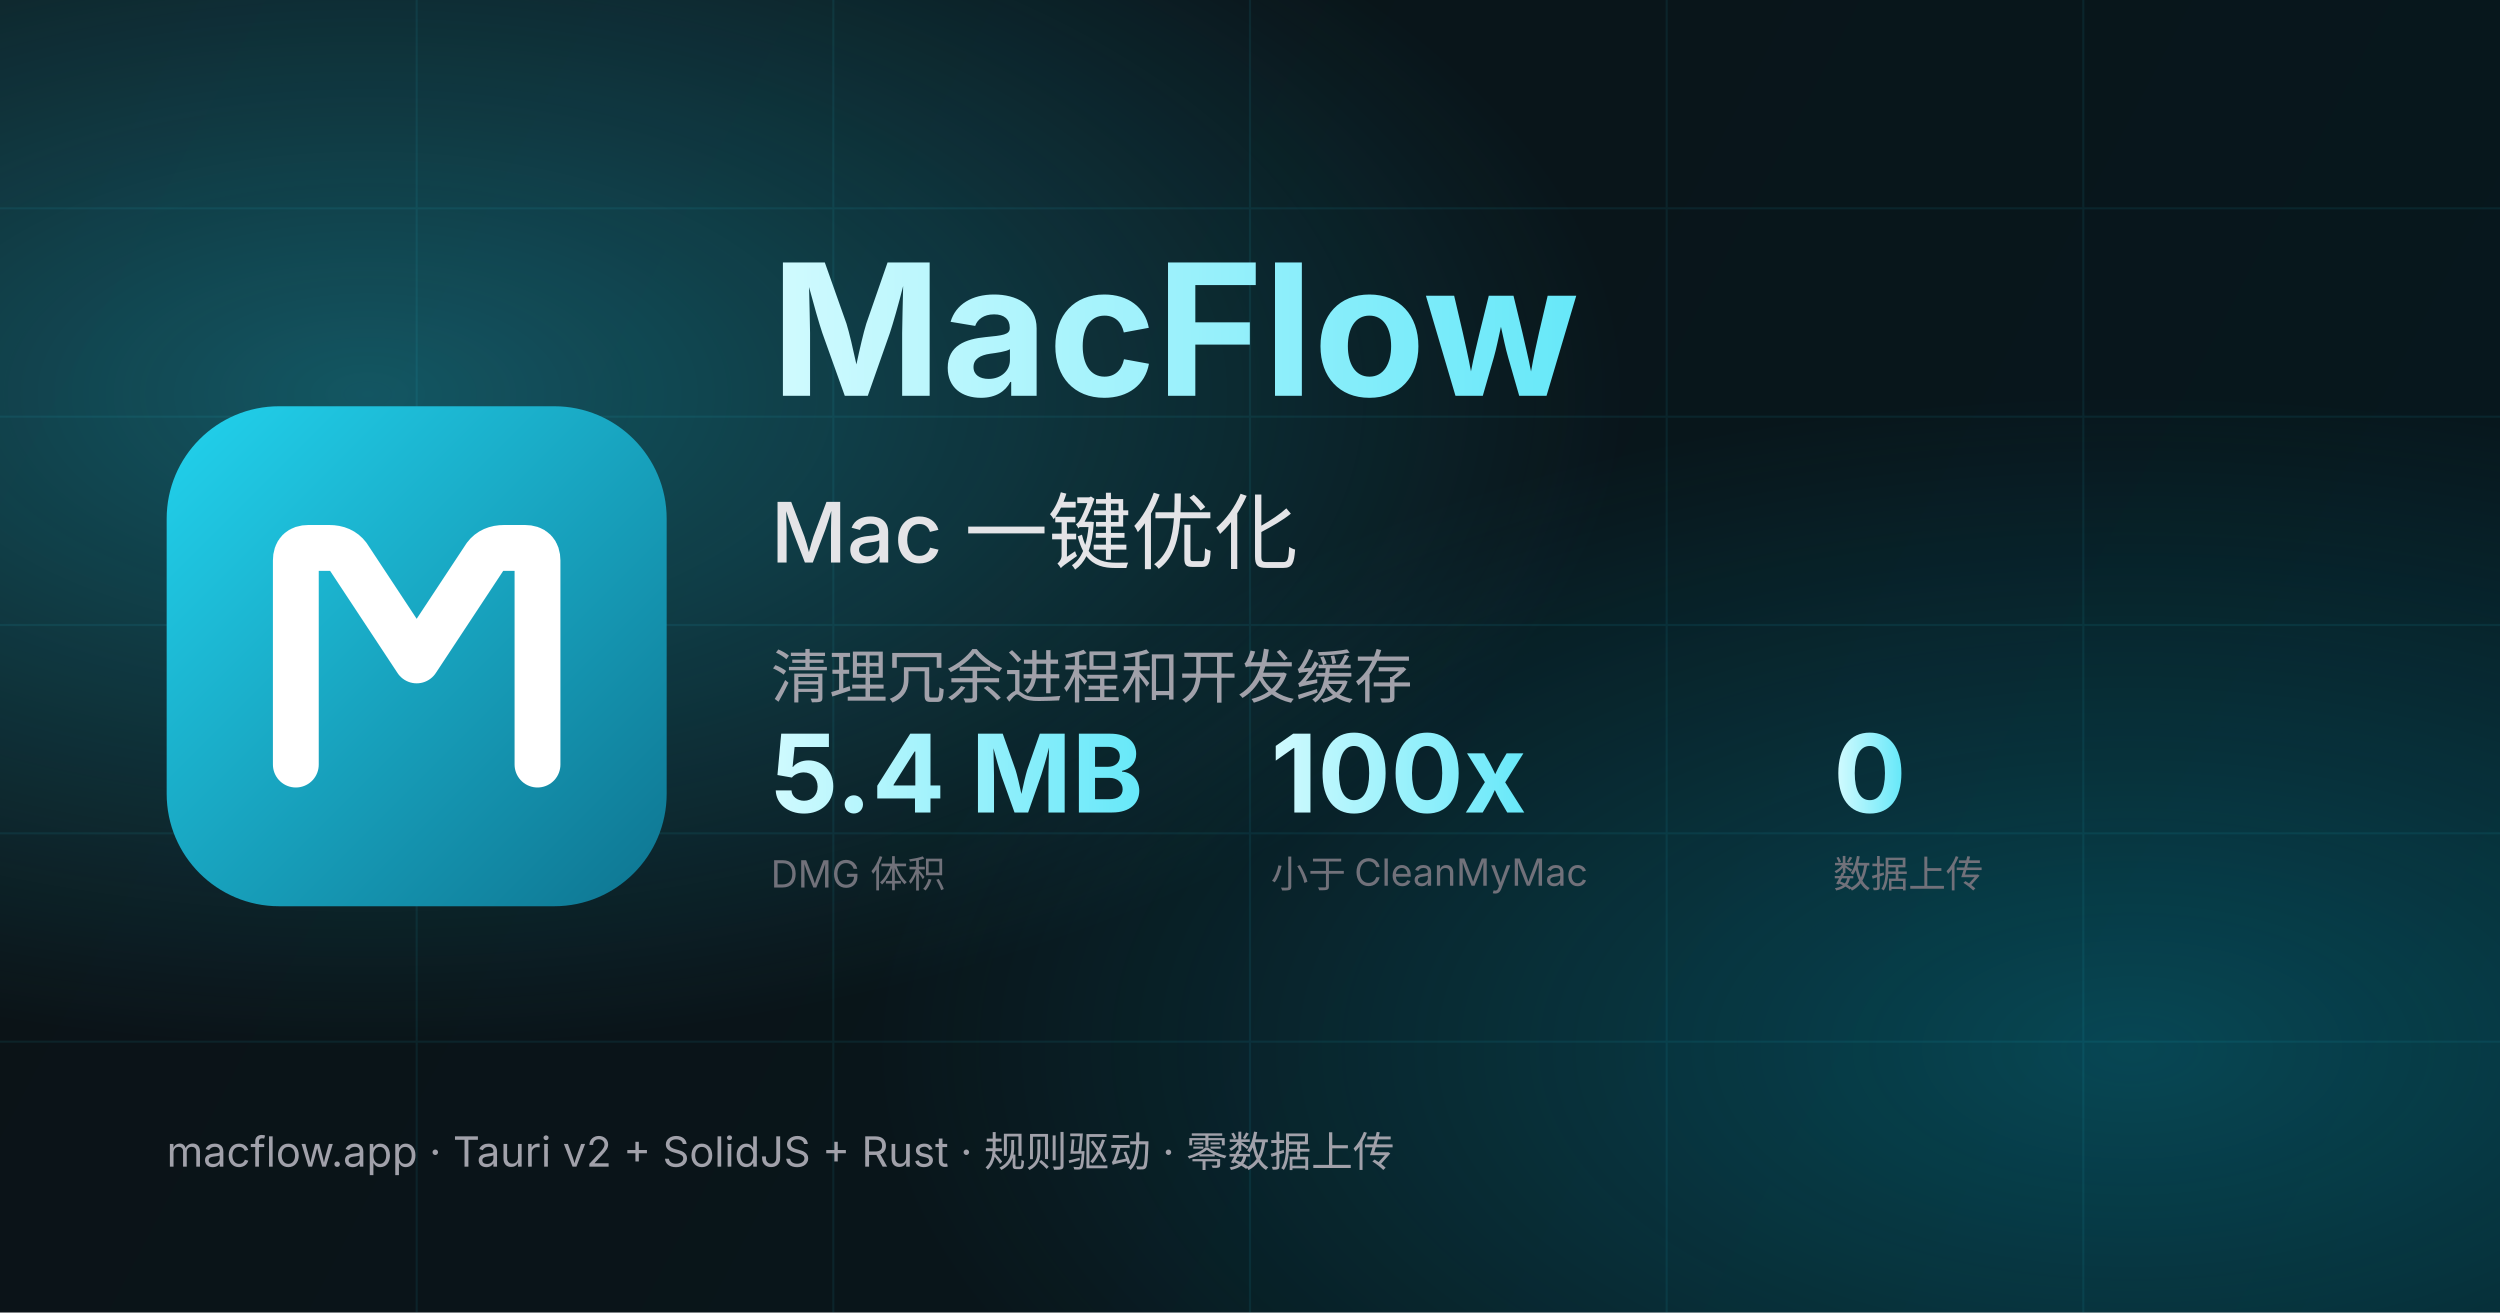
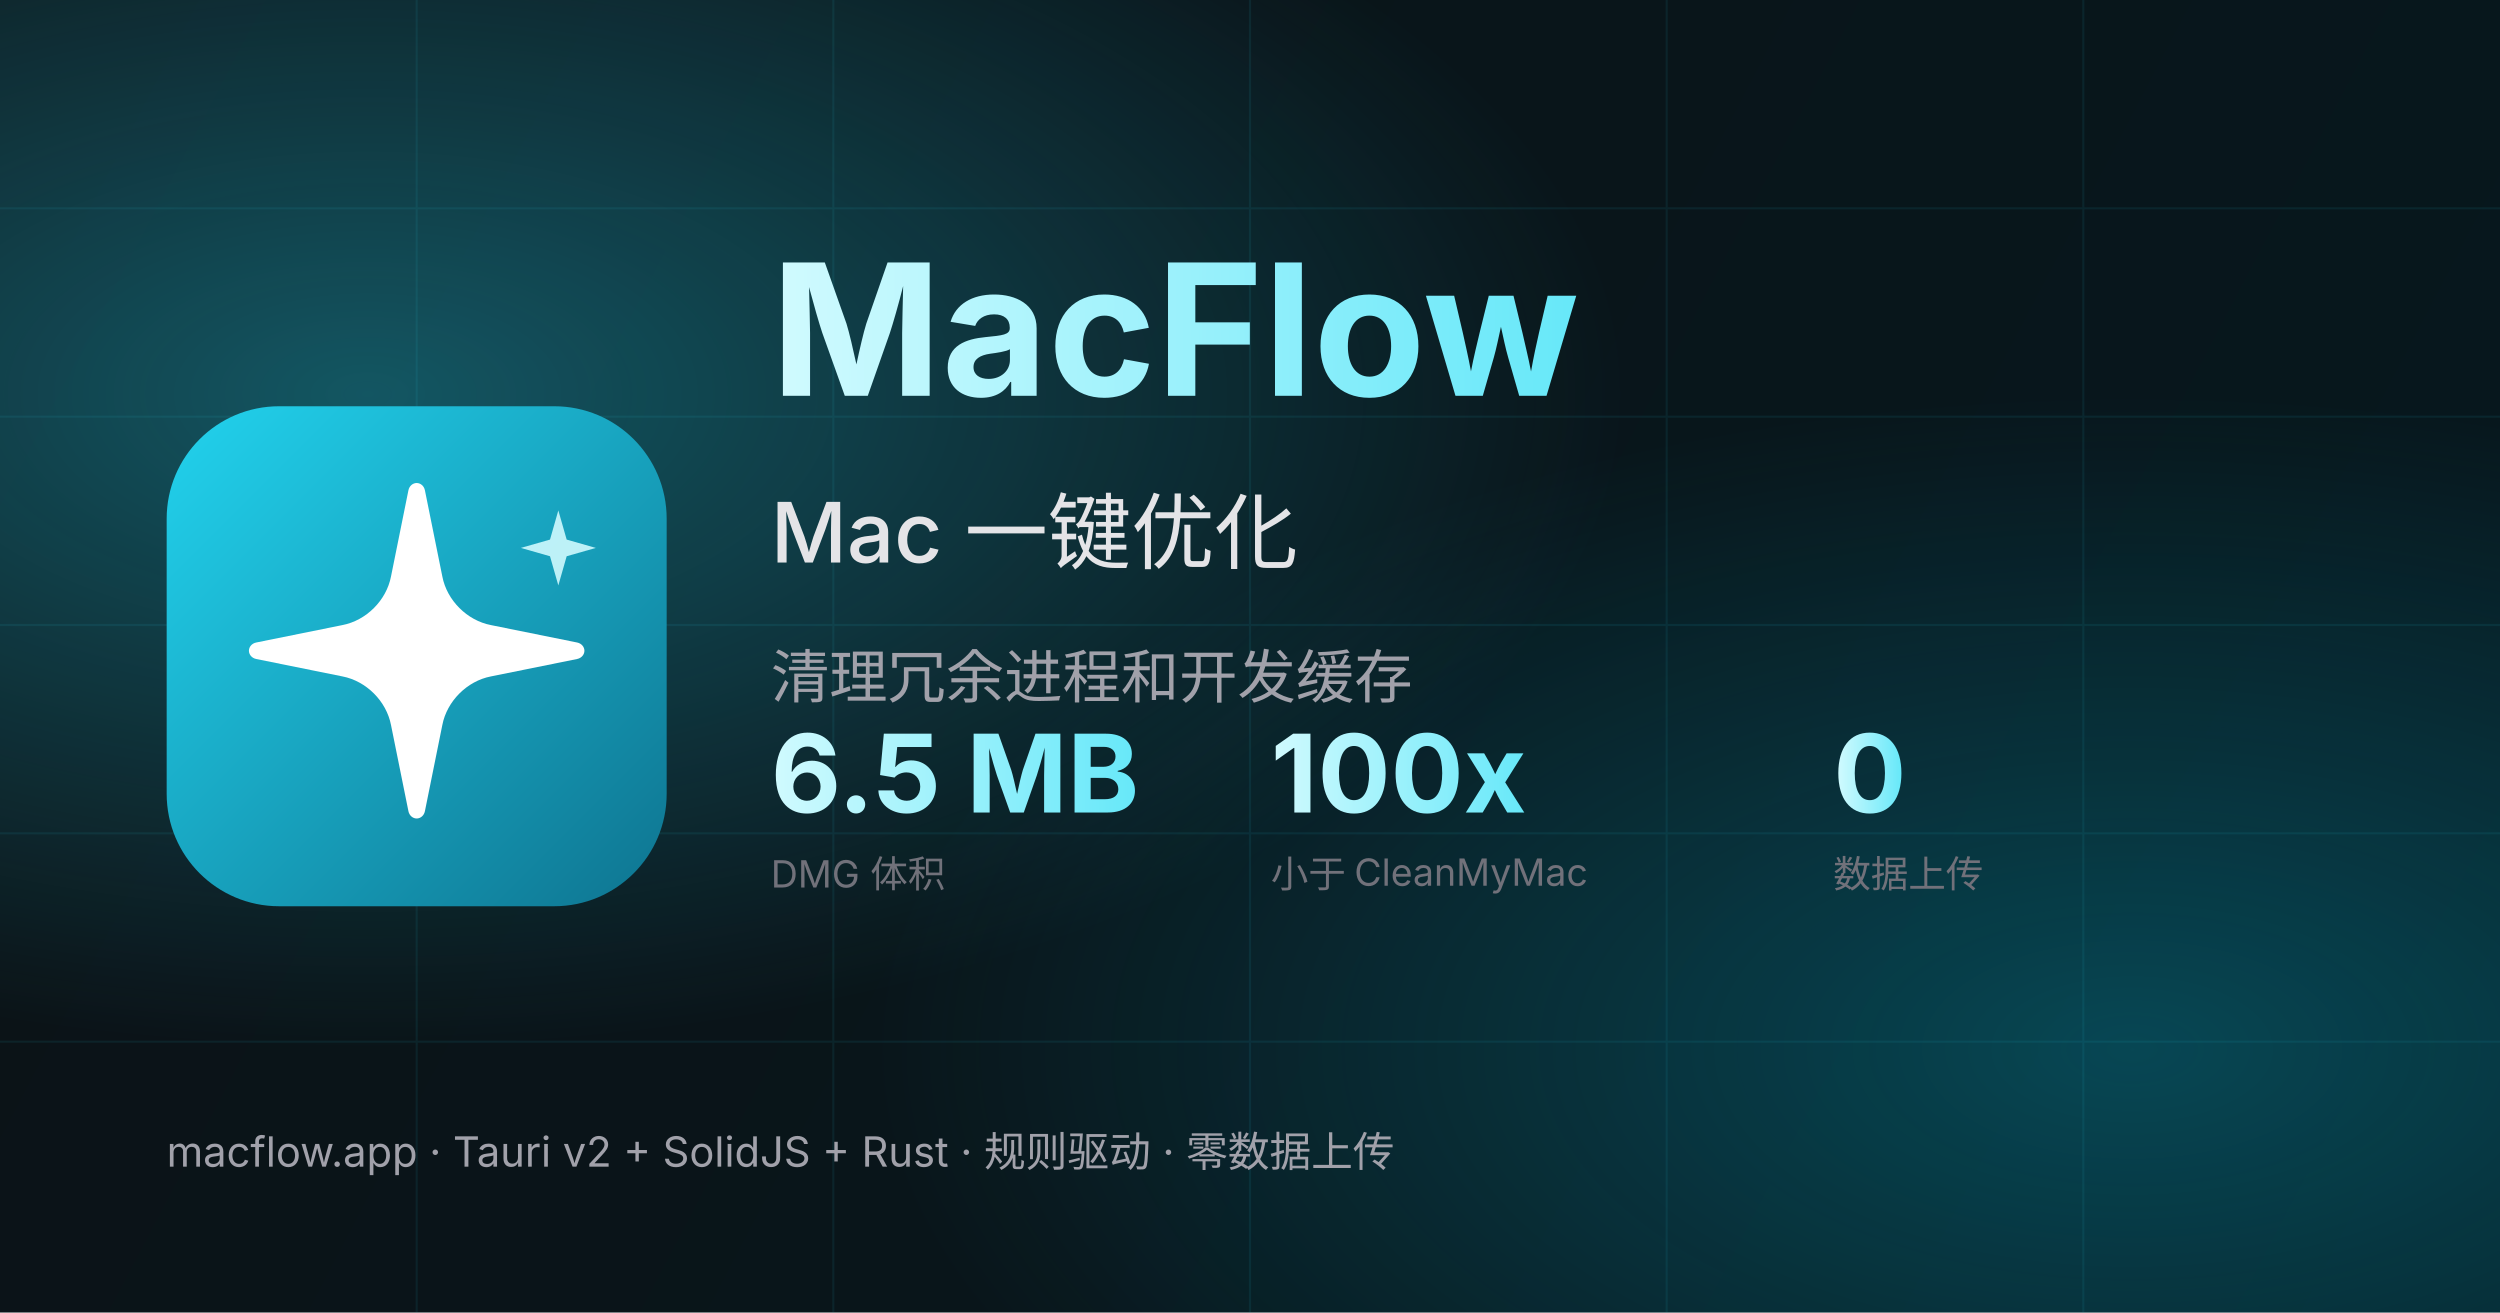
<svg xmlns="http://www.w3.org/2000/svg" viewBox="0 0 1200 630" fill="none">
  <defs>
    <linearGradient id="bg" x1="0" y1="0" x2="1200" y2="630" gradientUnits="userSpaceOnUse">
      <stop offset="0%" stop-color="#0c1216" />
      <stop offset="100%" stop-color="#06181e" />
    </linearGradient>
    <radialGradient id="glow1" cx="0.15" cy="0.3" r="0.5">
      <stop offset="0%" stop-color="#22d3ee" stop-opacity="0.35" />
      <stop offset="100%" stop-color="#22d3ee" stop-opacity="0" />
    </radialGradient>
    <radialGradient id="glow2" cx="0.85" cy="0.8" r="0.5">
      <stop offset="0%" stop-color="#06b6d4" stop-opacity="0.3" />
      <stop offset="100%" stop-color="#06b6d4" stop-opacity="0" />
    </radialGradient>
    <linearGradient id="title" x1="0" y1="0" x2="1" y2="0">
      <stop offset="0%" stop-color="#cffafe" />
      <stop offset="100%" stop-color="#67e8f9" />
    </linearGradient>
    <linearGradient id="logobg" x1="0" y1="0" x2="1" y2="1">
      <stop offset="0%" stop-color="#22d3ee" />
      <stop offset="100%" stop-color="#0e7490" />
    </linearGradient>
  </defs>
  <rect width="1200" height="630" fill="url(#bg)" />
  <rect width="1200" height="630" fill="url(#glow1)" />
  <rect width="1200" height="630" fill="url(#glow2)" />
  <g opacity="0.08" stroke="#22d3ee" stroke-width="1">
    <line x1="0" y1="100" x2="1200" y2="100" />
    <line x1="0" y1="200" x2="1200" y2="200" />
    <line x1="0" y1="300" x2="1200" y2="300" />
    <line x1="0" y1="400" x2="1200" y2="400" />
    <line x1="0" y1="500" x2="1200" y2="500" />
    <line x1="200" y1="0" x2="200" y2="630" />
    <line x1="400" y1="0" x2="400" y2="630" />
    <line x1="600" y1="0" x2="600" y2="630" />
    <line x1="800" y1="0" x2="800" y2="630" />
    <line x1="1000" y1="0" x2="1000" y2="630" />
  </g>
  <g transform="translate(80, 195)">
    <rect x="0" y="0" width="240" height="240" rx="54" fill="url(#logobg)" />
-     <g stroke="white" stroke-width="22" stroke-linecap="round" stroke-linejoin="round" fill="none">
-       <path d="M 62 172                L 62 74                Q 62 68, 68 68                L 78 68                Q 84 68, 87 72                L 120 122                L 153 72                Q 156 68, 162 68                L 172 68                Q 178 68, 178 74                L 178 172" />
+     <g transform="translate(120, 120) scale(0.22)">
+       <path d="M 0 -378                C 8 -378, 16 -372, 18 -362                L 56 -174                C 66 -122, 110 -78, 162 -68                L 350 -30                C 360 -28, 366 -20, 366 -12                C 366 -4, 360 4, 350 6                L 162 44                C 110 54, 66 98, 56 150                L 18 338                C 16 348, 8 354, 0 354                C -8 354, -16 348, -18 338                L -56 150                C -66 98, -110 54, -162 44                L -350 6                C -360 4, -366 -4, -366 -12                C -366 -20, -360 -28, -350 -30                L -162 -68                C -110 -78, -66 -122, -56 -174                L -18 -362                C -16 -372, -8 -378, 0 -378 Z" fill="#ffffff" />
+     </g>
+     <g transform="translate(188, 68)" opacity="0.9">
+       <path d="M 0 -18                L 4 -4                L 18 0                L 4 4                L 0 18                L -4 4                L -18 0                L -4 -4 Z" fill="#cffafe" />
    </g>
  </g>
  <g transform="translate(370, 190)">
    <text x="0" y="0" font-family="-apple-system, SF Pro Display, system-ui, sans-serif" font-size="88" font-weight="700" fill="url(#title)">
      MacFlow
    </text>
    <text x="0" y="80" font-family="-apple-system, SF Pro Text, system-ui, sans-serif" font-size="40" font-weight="500" fill="#e4e4e7">
      Mac 一键优化
    </text>
    <text x="0" y="145" font-family="-apple-system, SF Pro Text, system-ui, sans-serif" font-size="28" fill="#a1a1aa">
      清理冗余进程和开发缓存
    </text>
    <g transform="translate(0, 200)">
      <g transform="translate(0, 0)">
-         <text font-family="-apple-system, system-ui, sans-serif" font-size="52" font-weight="700" fill="url(#title)">5.4 MB</text>
+         <text font-family="-apple-system, system-ui, sans-serif" font-size="52" font-weight="700" fill="url(#title)">6.5 MB</text>
        <text y="36" font-family="-apple-system, system-ui, sans-serif" font-size="18" fill="#71717a">DMG 体积</text>
      </g>
      <g transform="translate(240, 0)">
        <text font-family="-apple-system, system-ui, sans-serif" font-size="52" font-weight="700" fill="url(#title)">100x</text>
        <text y="36" font-family="-apple-system, system-ui, sans-serif" font-size="18" fill="#71717a">小于 CleanMyMac</text>
      </g>
      <g transform="translate(510, 0)">
        <text font-family="-apple-system, system-ui, sans-serif" font-size="52" font-weight="700" fill="url(#title)">0</text>
        <text y="36" font-family="-apple-system, system-ui, sans-serif" font-size="18" fill="#71717a">数据上传</text>
      </g>
    </g>
  </g>
  <g transform="translate(80, 560)">
    <text font-family="-apple-system, system-ui, sans-serif" font-size="20" fill="#a1a1aa">
      macflow.app  ·  Tauri v2 + SolidJS + Rust  ·  规则驱动 · 零数据上传
    </text>
  </g>
</svg>
